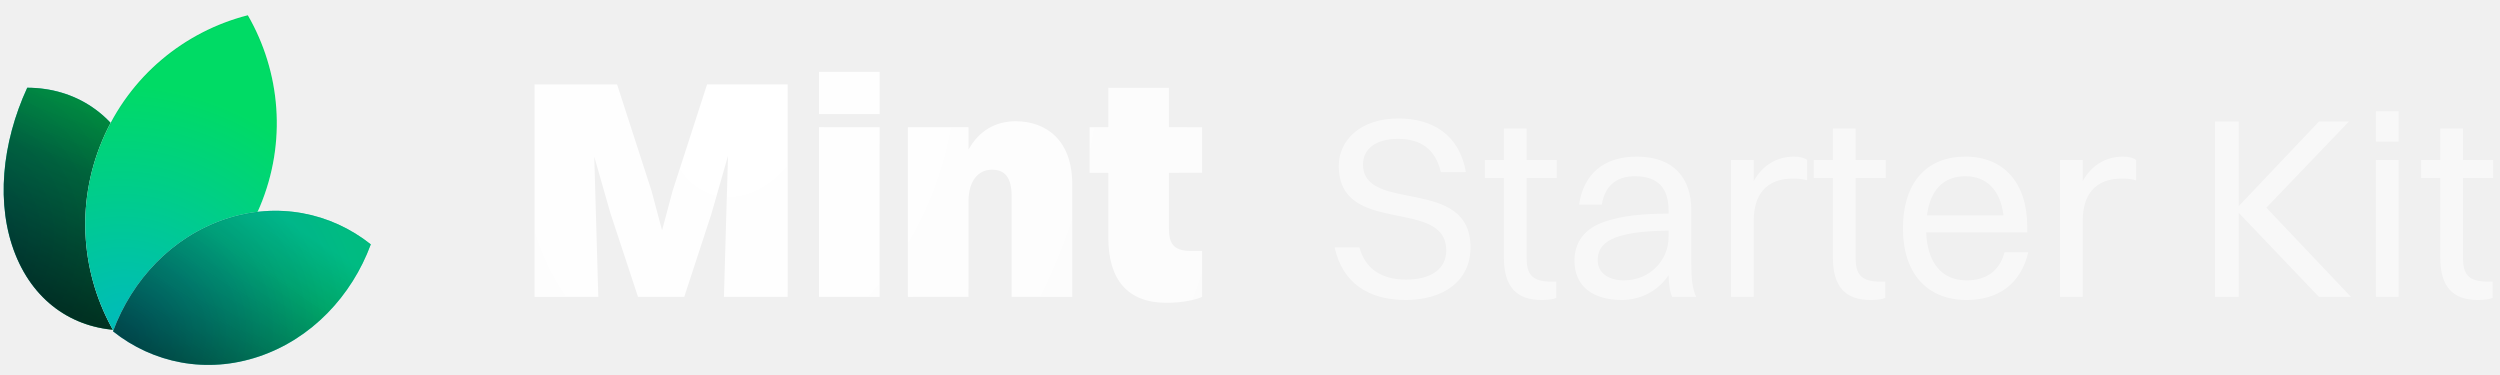
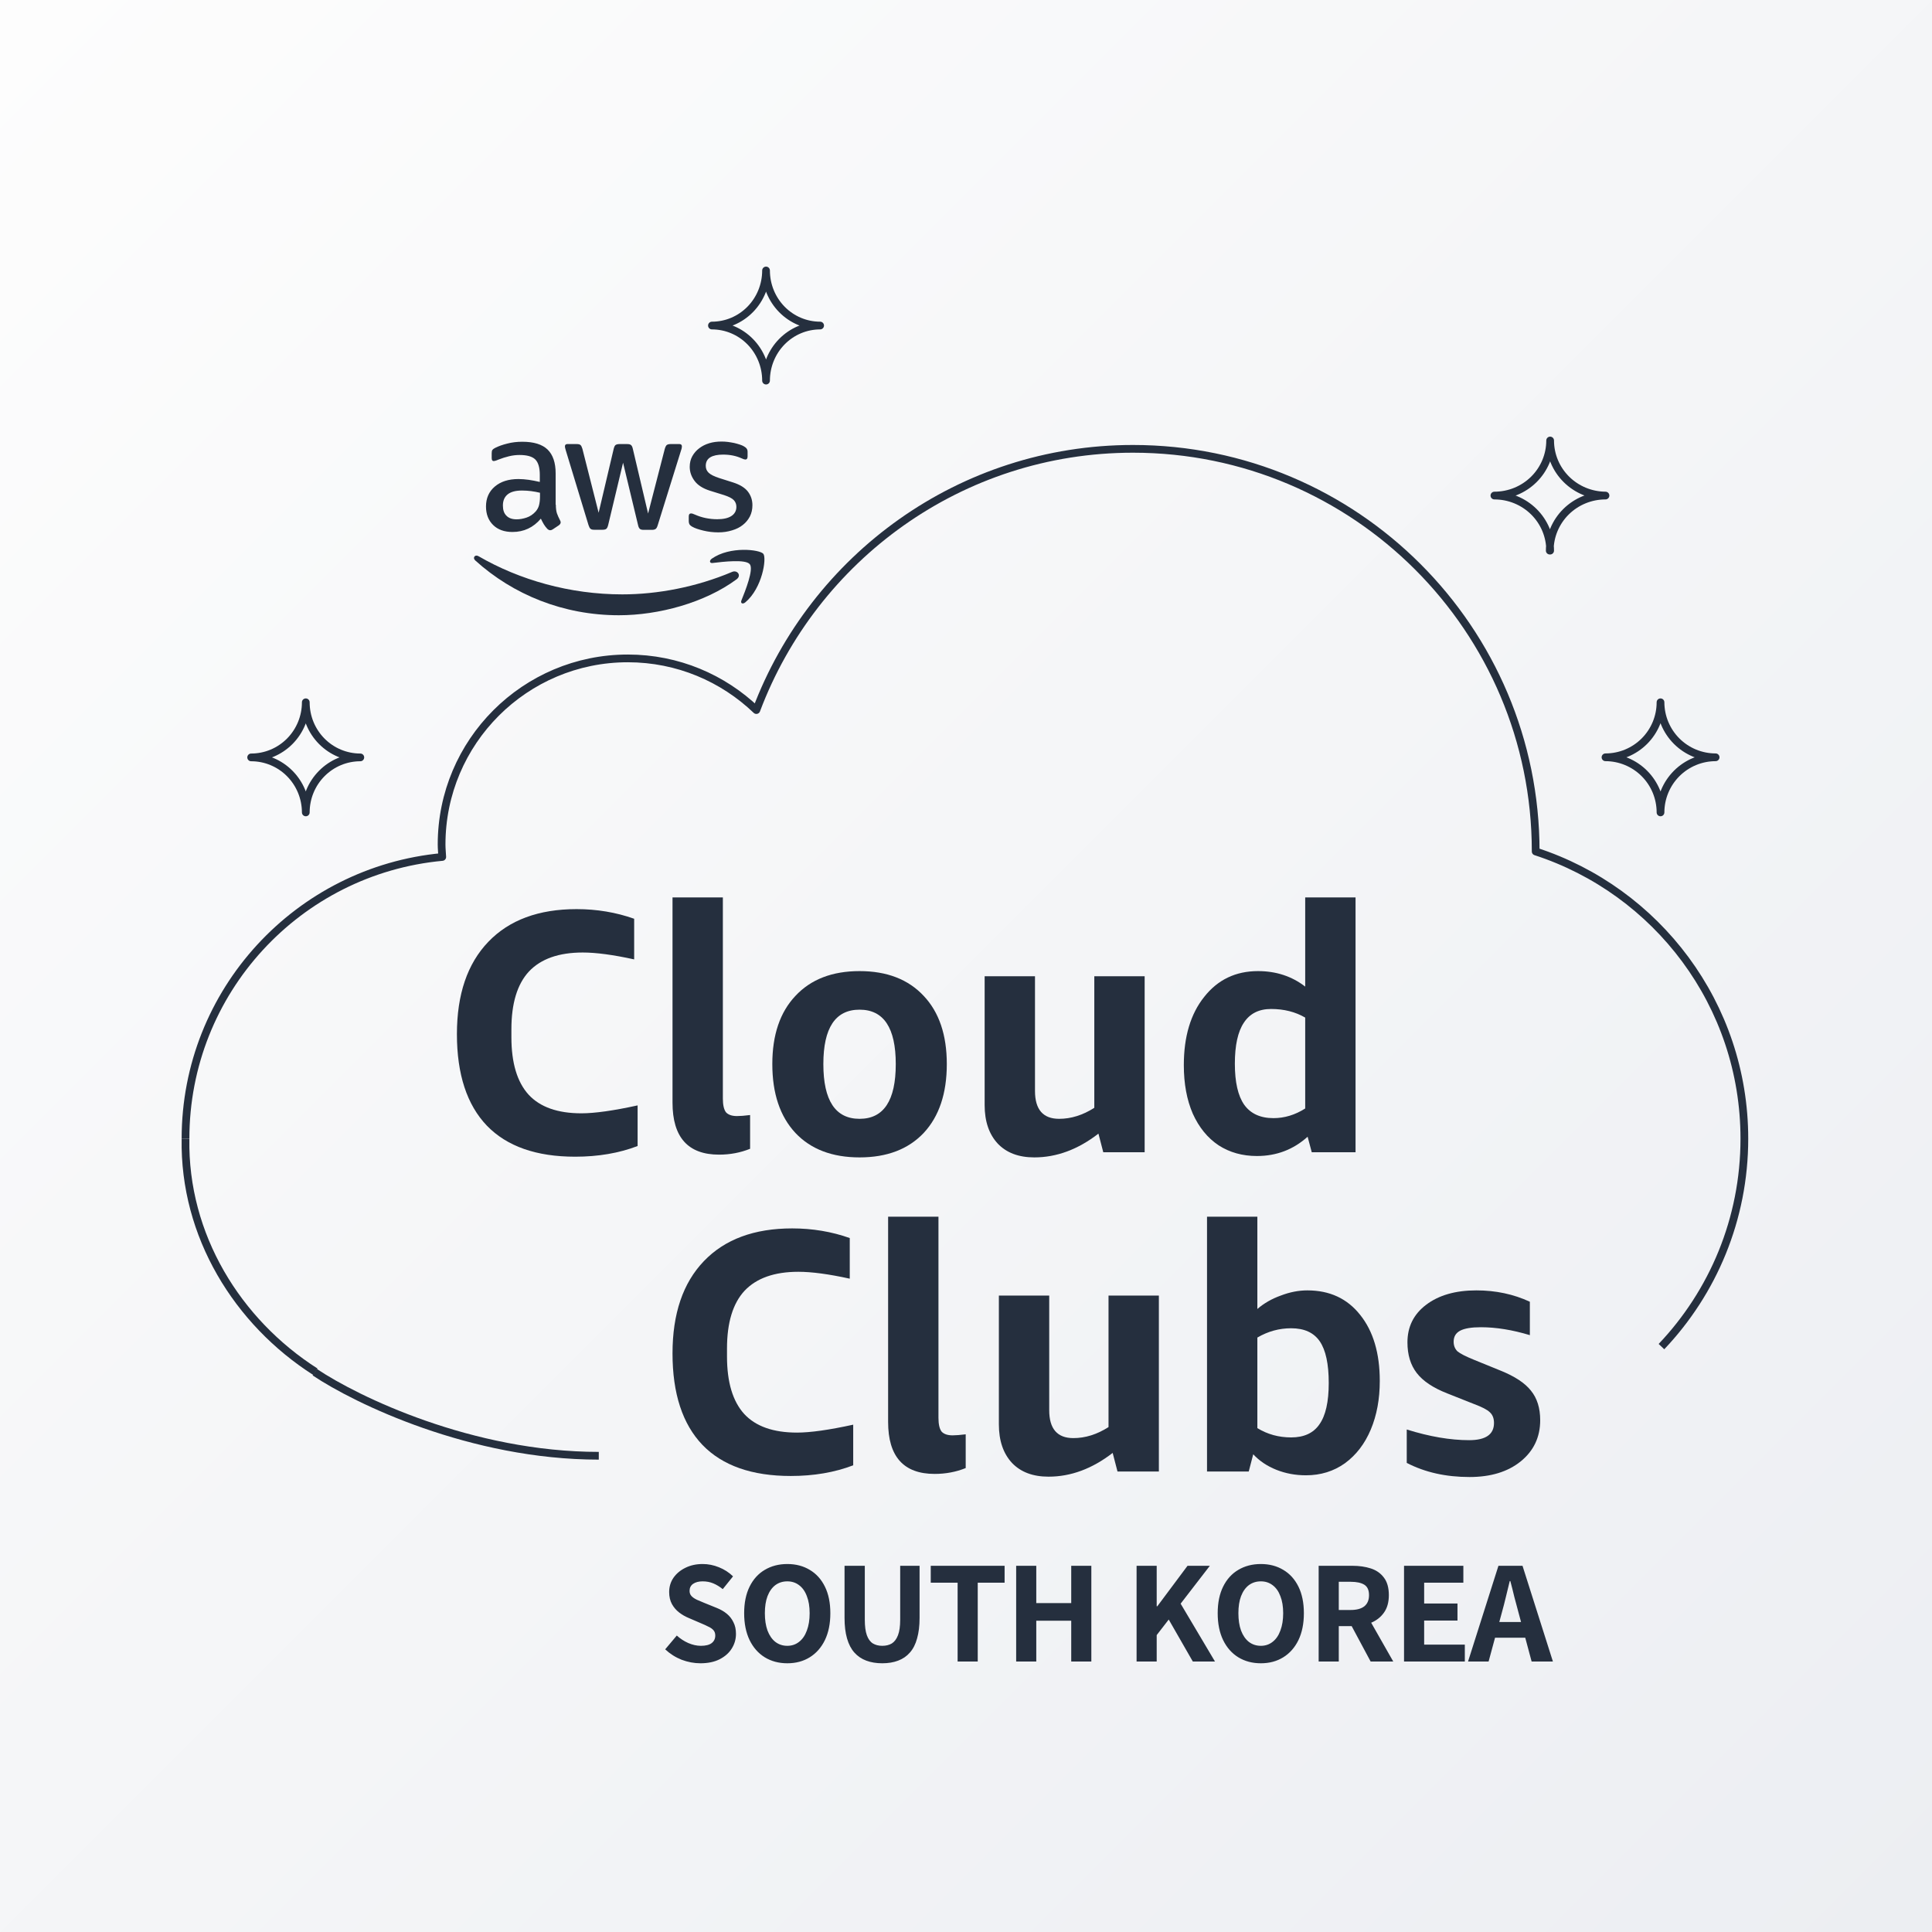
- <svg xmlns="http://www.w3.org/2000/svg" width="160" height="24" viewBox="0 0 160 24" fill="none">
-   <path d="M7.953 21.139C4.896 21.13 2.255 19.458 0.987 16.29C-0.28 13.121 0.109 9.163 1.744 5.615C4.801 5.624 7.442 7.296 8.71 10.465C9.977 13.633 9.588 17.591 7.953 21.139Z" fill="white" />
-   <path d="M7.953 21.139C4.896 21.13 2.255 19.458 0.987 16.29C-0.28 13.121 0.109 9.163 1.744 5.615C4.801 5.624 7.442 7.296 8.71 10.465C9.977 13.633 9.588 17.591 7.953 21.139Z" fill="url(#paint0_radial_115_109)" />
-   <path d="M7.953 21.139C4.896 21.13 2.255 19.458 0.987 16.29C-0.28 13.121 0.109 9.163 1.744 5.615C4.801 5.624 7.442 7.296 8.71 10.465C9.977 13.633 9.588 17.591 7.953 21.139Z" fill="black" fill-opacity="0.5" style="mix-blend-mode:hard-light" />
-   <path d="M7.953 21.139C4.896 21.13 2.255 19.458 0.987 16.29C-0.28 13.121 0.109 9.163 1.744 5.615C4.801 5.624 7.442 7.296 8.71 10.465C9.977 13.633 9.588 17.591 7.953 21.139Z" fill="url(#paint1_linear_115_109)" fill-opacity="0.5" style="mix-blend-mode:hard-light" />
-   <path d="M7.935 21.111C4.897 21.096 2.274 19.431 1.013 16.279C-0.248 13.124 0.136 9.182 1.762 5.643C4.8 5.659 7.423 7.324 8.684 10.476C9.945 13.63 9.561 17.572 7.935 21.111Z" stroke="url(#paint2_linear_115_109)" stroke-opacity="0.05" stroke-width="0.056" />
-   <path d="M7.31 21.257C11.354 20.221 14.884 17.375 16.628 13.236C18.373 9.097 17.945 4.587 15.86 0.976C11.816 2.012 8.287 4.858 6.542 8.998C4.797 13.137 5.225 17.646 7.31 21.257Z" fill="white" />
-   <path d="M7.31 21.257C11.354 20.221 14.884 17.375 16.628 13.236C18.373 9.097 17.945 4.587 15.86 0.976C11.816 2.012 8.287 4.858 6.542 8.998C4.797 13.137 5.225 17.646 7.31 21.257Z" fill="url(#paint3_radial_115_109)" />
-   <path d="M16.602 13.225C14.864 17.349 11.351 20.187 7.324 21.225C5.253 17.624 4.829 13.132 6.568 9.009C8.306 4.885 11.819 2.047 15.846 1.009C17.918 4.61 18.341 9.101 16.602 13.225Z" stroke="url(#paint4_linear_115_109)" stroke-opacity="0.05" stroke-width="0.056" />
-   <path d="M7.234 21.207C9.789 23.237 13.21 23.951 16.577 22.814C19.944 21.677 22.506 18.945 23.73 15.638C21.175 13.608 17.754 12.894 14.387 14.031C11.02 15.168 8.458 17.901 7.234 21.207Z" fill="white" />
-   <path d="M7.234 21.207C9.789 23.237 13.21 23.951 16.577 22.814C19.944 21.677 22.506 18.945 23.73 15.638C21.175 13.608 17.754 12.894 14.387 14.031C11.02 15.168 8.458 17.901 7.234 21.207Z" fill="url(#paint5_radial_115_109)" />
-   <path d="M7.234 21.207C9.789 23.237 13.21 23.951 16.577 22.814C19.944 21.677 22.506 18.945 23.73 15.638C21.175 13.608 17.754 12.894 14.387 14.031C11.02 15.168 8.458 17.901 7.234 21.207Z" fill="black" fill-opacity="0.2" style="mix-blend-mode:hard-light" />
-   <path d="M7.234 21.207C9.789 23.237 13.21 23.951 16.577 22.814C19.944 21.677 22.506 18.945 23.73 15.638C21.175 13.608 17.754 12.894 14.387 14.031C11.02 15.168 8.458 17.901 7.234 21.207Z" fill="url(#paint6_linear_115_109)" fill-opacity="0.5" style="mix-blend-mode:hard-light" />
-   <path d="M16.568 22.787C13.218 23.918 9.814 23.212 7.267 21.198C8.492 17.907 11.044 15.189 14.396 14.058C17.747 12.927 21.15 13.633 23.697 15.648C22.472 18.938 19.92 21.656 16.568 22.787Z" stroke="url(#paint7_linear_115_109)" stroke-opacity="0.05" stroke-width="0.056" />
-   <path d="M34.212 19V5.4H39.492L41.692 12.2L42.372 14.74L43.052 12.2L45.252 5.4H50.412V19H46.332L46.592 9.98L45.532 13.68L43.792 19H40.832L39.052 13.6L38.032 10.02L38.292 19H34.212ZM52.416 7.3V4.6H56.295V7.3H52.416ZM52.416 19V8.14H56.295V19H52.416ZM58.104 19V8.14H61.984V9.58C62.664 8.34 63.744 7.76 65.004 7.76C66.964 7.76 68.624 8.98 68.624 11.78V19H64.744V12.56C64.744 11.34 64.304 10.86 63.484 10.86C62.604 10.86 61.984 11.58 61.984 12.88V19H58.104ZM70.933 15.22V11.06H69.733V8.14H70.933V5.62H74.813V8.14H76.933V11.06H74.813V14.6C74.813 15.5 75.033 16.06 76.213 16.06H76.933V19C76.493 19.2 75.673 19.38 74.653 19.38C72.153 19.38 70.933 17.88 70.933 15.22Z" fill="url(#paint8_radial_115_109)" />
-   <path d="M87.232 10.519C87.232 13.687 94.112 11.229 94.112 15.832C94.112 17.994 92.364 19.198 89.971 19.198C87.562 19.198 85.912 18.093 85.417 15.832H87.001C87.364 17.169 88.371 17.895 89.987 17.895C91.671 17.895 92.561 17.152 92.561 16.03C92.561 12.598 85.681 15.155 85.681 10.618C85.681 9.001 87.034 7.582 89.509 7.582C91.671 7.582 93.403 8.621 93.816 11.014H92.215C91.868 9.529 90.912 8.886 89.476 8.886C88.057 8.886 87.232 9.529 87.232 10.519ZM96.25 16.476V11.393H95.029V10.239H96.25V8.226H97.702V10.239H99.632V11.393H97.702V16.476C97.702 17.532 98.015 18.026 99.302 18.026H99.599V19.066C99.434 19.148 99.071 19.198 98.659 19.198C97.025 19.198 96.25 18.323 96.25 16.476ZM102.516 13.093H101.064C101.345 11.162 102.615 10.024 104.76 10.024C107.103 10.024 108.242 11.393 108.242 13.44V16.888C108.242 17.895 108.324 18.521 108.555 19H107.021C106.856 18.654 106.806 18.142 106.79 17.614C106.047 18.72 104.859 19.198 103.803 19.198C101.988 19.198 100.767 18.357 100.767 16.69C100.767 15.486 101.427 14.611 102.714 14.182C103.902 13.786 105.107 13.687 106.79 13.671V13.473C106.79 12.053 106.13 11.278 104.628 11.278C103.374 11.278 102.698 11.971 102.516 13.093ZM102.252 16.657C102.252 17.465 102.929 17.944 103.952 17.944C105.569 17.944 106.79 16.674 106.79 15.172V14.759C103.061 14.793 102.252 15.585 102.252 16.657ZM110.787 19V10.239H112.239V11.591C112.833 10.519 113.774 10.024 114.83 10.024C115.176 10.024 115.49 10.107 115.655 10.239V11.542C115.407 11.46 115.094 11.427 114.747 11.427C112.998 11.427 112.239 12.515 112.239 14.1V19H110.787ZM117.305 16.476V11.393H116.084V10.239H117.305V8.226H118.757V10.239H120.688V11.393H118.757V16.476C118.757 17.532 119.071 18.026 120.358 18.026H120.655V19.066C120.49 19.148 120.127 19.198 119.714 19.198C118.081 19.198 117.305 18.323 117.305 16.476ZM129.809 16.145C129.33 18.192 127.862 19.198 125.865 19.198C123.324 19.198 121.79 17.482 121.79 14.627C121.79 11.658 123.324 10.024 125.783 10.024C128.258 10.024 129.743 11.723 129.743 14.512V14.875H123.275C123.357 16.838 124.281 17.944 125.865 17.944C127.103 17.944 127.977 17.35 128.291 16.145H129.809ZM125.783 11.278C124.38 11.278 123.539 12.152 123.324 13.786H128.225C128.027 12.169 127.152 11.278 125.783 11.278ZM131.843 19V10.239H133.295V11.591C133.889 10.519 134.829 10.024 135.885 10.024C136.232 10.024 136.545 10.107 136.71 10.239V11.542C136.463 11.46 136.149 11.427 135.803 11.427C134.054 11.427 133.295 12.515 133.295 14.1V19H131.843ZM141.763 19V7.78H143.281V13.192L148.413 7.78H150.327L145.047 13.291L150.459 19H148.413L143.281 13.621V19H141.763ZM152.06 9.067V7.12H153.512V9.067H152.06ZM152.06 19V10.239H153.512V19H152.06ZM156.178 16.476V11.393H154.957V10.239H156.178V8.226H157.63V10.239H159.56V11.393H157.63V16.476C157.63 17.532 157.943 18.026 159.23 18.026H159.527V19.066C159.362 19.148 158.999 19.198 158.587 19.198C156.953 19.198 156.178 18.323 156.178 16.476Z" fill="white" fill-opacity="0.55" />
+ <svg xmlns="http://www.w3.org/2000/svg" width="2000" height="2000" viewBox="0 0 2000 2000" fill="none">
+   <rect width="2000" height="2000" fill="url(#paint0_linear_5_3221)" />
+   <path d="M1718.95 841C1718.95 825.887 1712.95 811.391 1702.28 800.695C1691.6 789.999 1677.11 783.977 1662 783.95C1677.1 783.95 1691.59 777.95 1702.27 767.27C1712.95 756.59 1718.95 742.104 1718.95 727C1718.98 742.113 1725 756.599 1735.69 767.276C1746.39 777.953 1760.89 783.95 1776 783.95C1760.88 783.977 1746.38 789.996 1735.69 800.689C1725 811.382 1718.98 825.878 1718.95 841Z" stroke="#252F3E" stroke-width="8" stroke-linejoin="round" />
+   <path d="M1604.7 570C1604.7 554.883 1598.62 540.384 1587.8 529.695C1576.98 519.005 1562.3 513 1547 513C1562.3 513 1576.98 506.995 1587.8 496.305C1598.62 485.616 1604.7 471.117 1604.7 456C1604.7 471.049 1610.72 485.487 1621.46 496.165C1632.19 506.844 1646.77 512.895 1662 513C1646.7 513 1632.02 519.005 1621.2 529.695C1610.38 540.384 1604.3 554.883 1604.3 570H1604.7Z" stroke="#252F3E" stroke-width="8" stroke-linejoin="round" />
+   <path d="M326.516 1420.06C245.734 1368.5 190.304 1278.97 192.039 1178.75" stroke="#252F3E" stroke-width="8" stroke-linejoin="round" />
+   <path d="M325.86 1420.5C368.86 1449.33 487.86 1507 619.86 1507" stroke="#252F3E" stroke-width="8" />
+   <path d="M192.04 1178.75C192.04 1026.19 308.682 901.006 457.812 887.129C457.619 882.792 457.137 878.552 457.137 874.215C457.137 767.821 543.51 681.569 649.935 681.569C701.605 681.569 748.455 702 782.966 735.055C842.348 577.295 994.272 464.637 1172.9 464.637C1403.1 464.637 1589.73 651.212 1589.73 881.25V881.443C1715.14 922.208 1805.76 1039.88 1805.76 1178.75C1805.76 1262.15 1773.13 1337.93 1719.93 1394" stroke="#252F3E" stroke-width="8" stroke-linejoin="round" />
+   <path d="M660.05 1186.36C640.774 1193.73 619.237 1197.41 595.439 1197.41C555.221 1197.41 524.76 1186.72 504.056 1165.33C483.352 1143.71 473 1112.1 473 1070.51C473 1029.4 483.828 997.559 505.484 974.983C527.14 952.407 557.601 941.12 596.867 941.12C617.809 941.12 637.68 944.447 656.48 951.1V993.163C634.824 988.41 617.095 986.034 603.292 986.034C578.543 986.034 559.98 992.569 547.606 1005.64C535.469 1018.71 529.4 1038.67 529.4 1065.52V1073.72C529.4 1100.34 535.35 1120.18 547.249 1133.25C559.148 1146.08 577.353 1152.5 601.864 1152.5C615.667 1152.5 635.062 1149.77 660.05 1144.3V1186.36Z" fill="#252F3E" />
+   <path d="M776.504 1189.22C766.509 1193.26 755.8 1195.28 744.377 1195.28C712.25 1195.28 696.187 1177.33 696.187 1141.45V929H748.304V1137.17C748.304 1143.83 749.375 1148.58 751.516 1151.43C753.896 1154.04 757.704 1155.35 762.939 1155.35C766.271 1155.35 770.792 1155 776.504 1154.28V1189.22Z" fill="#252F3E" />
+   <path d="M889.815 1198.13C861.496 1198.13 839.364 1189.69 823.42 1172.82C807.475 1155.71 799.503 1131.94 799.503 1101.53C799.503 1071.35 807.475 1047.82 823.42 1030.95C839.364 1013.84 861.496 1005.28 889.815 1005.28C918.134 1005.28 940.266 1013.84 956.211 1030.95C972.155 1047.82 980.127 1071.35 980.127 1101.53C980.127 1131.94 972.155 1155.71 956.211 1172.82C940.266 1189.69 918.134 1198.13 889.815 1198.13ZM889.815 1158.2C914.803 1158.2 927.297 1139.31 927.297 1101.53C927.297 1063.98 914.803 1045.21 889.815 1045.21C864.828 1045.21 852.334 1063.98 852.334 1101.53C852.334 1139.31 864.828 1158.2 889.815 1158.2Z" fill="#252F3E" />
+   <path d="M1142.1 1192.78L1137.1 1173.53C1115.92 1189.93 1093.79 1198.13 1070.71 1198.13C1054.52 1198.13 1041.91 1193.37 1032.87 1183.87C1023.83 1174.13 1019.3 1160.82 1019.3 1143.95V1010.63H1071.42V1129.33C1071.42 1148.58 1079.75 1158.2 1096.41 1158.2C1108.78 1158.2 1120.92 1154.4 1132.82 1146.8V1010.63H1184.94V1192.78H1142.1Z" fill="#252F3E" />
+   <path d="M1357.92 1192.78L1353.64 1176.74C1338.89 1190.05 1321.4 1196.7 1301.17 1196.7C1286.17 1196.7 1272.97 1193.02 1261.54 1185.65C1250.12 1178.05 1241.2 1167.11 1234.77 1152.86C1228.58 1138.6 1225.49 1121.84 1225.49 1102.6C1225.49 1073.13 1232.51 1049.6 1246.55 1032.02C1260.59 1014.19 1279.15 1005.28 1302.24 1005.28C1321.04 1005.28 1337.34 1010.63 1351.14 1021.32V929H1403.26V1192.78H1357.92ZM1318.3 1157.49C1329.72 1157.49 1340.67 1154.16 1351.14 1147.51V1053.4C1340.91 1047.46 1329.13 1044.49 1315.8 1044.49C1303.19 1044.49 1293.79 1049.25 1287.6 1058.75C1281.42 1068.02 1278.32 1082.16 1278.32 1101.17C1278.32 1120.18 1281.53 1134.32 1287.96 1143.59C1294.62 1152.86 1304.74 1157.49 1318.3 1157.49Z" fill="#252F3E" />
+   <path d="M883.236 1516.88C863.96 1524.25 842.423 1527.93 818.626 1527.93C778.408 1527.93 747.947 1517.24 727.243 1495.85C706.539 1474.22 696.187 1442.62 696.187 1401.03C696.187 1359.92 707.015 1328.08 728.671 1305.5C750.327 1282.92 780.788 1271.64 820.054 1271.64C840.996 1271.64 860.867 1274.96 879.667 1281.62V1323.68C858.011 1318.93 840.282 1316.55 826.479 1316.55C801.729 1316.55 783.167 1323.09 770.793 1336.16C758.656 1349.23 752.587 1369.19 752.587 1396.04V1404.24C752.587 1430.85 758.537 1450.7 770.436 1463.77C782.334 1476.6 800.54 1483.02 825.051 1483.02C838.854 1483.02 858.249 1480.28 883.236 1474.82V1516.88Z" fill="#252F3E" />
+   <path d="M999.691 1519.73C989.696 1523.77 978.987 1525.79 967.564 1525.79C935.437 1525.79 919.374 1507.85 919.374 1471.97V1259.52H971.49V1467.69C971.49 1474.34 972.561 1479.1 974.703 1481.95C977.083 1484.56 980.891 1485.87 986.126 1485.87C989.458 1485.87 993.979 1485.51 999.691 1484.8V1519.73Z" fill="#252F3E" />
+   <path d="M1156.83 1523.3L1151.83 1504.05C1130.65 1520.44 1108.52 1528.64 1085.43 1528.64C1069.25 1528.64 1056.64 1523.89 1047.59 1514.39C1038.55 1504.64 1034.03 1491.33 1034.03 1474.46V1341.15H1086.15V1459.85C1086.15 1479.1 1094.48 1488.72 1111.13 1488.72C1123.51 1488.72 1135.65 1484.92 1147.54 1477.31V1341.15H1199.66V1523.3H1156.83Z" fill="#252F3E" />
+   <path d="M1249.5 1523.3V1259.52H1301.61V1355.05C1308.51 1349.11 1316.61 1344.47 1325.89 1341.15C1335.17 1337.58 1344.33 1335.8 1353.37 1335.8C1376.46 1335.8 1394.66 1344.24 1407.99 1361.11C1421.55 1377.98 1428.34 1400.79 1428.34 1429.55C1428.34 1448.32 1425.24 1465.07 1419.05 1479.81C1412.87 1494.54 1403.94 1506.19 1392.28 1514.74C1380.62 1523.06 1367.18 1527.22 1351.95 1527.22C1341 1527.22 1330.77 1525.32 1321.25 1521.51C1311.73 1517.71 1303.76 1512.37 1297.33 1505.47L1292.69 1523.3H1249.5ZM1336.6 1375.01C1324.22 1375.01 1312.56 1378.22 1301.61 1384.63V1478.38C1312.08 1484.8 1323.75 1488.01 1336.6 1488.01C1349.92 1488.01 1359.68 1483.49 1365.87 1474.46C1372.29 1465.43 1375.51 1451.17 1375.51 1431.69C1375.51 1411.96 1372.41 1397.59 1366.22 1388.55C1360.04 1379.52 1350.16 1375.01 1336.6 1375.01Z" fill="#252F3E" />
+   <path d="M1546.58 1473.04C1546.58 1468.28 1545.15 1464.6 1542.29 1461.99C1539.67 1459.37 1534.2 1456.52 1525.87 1453.43L1498.03 1442.38C1483.51 1436.68 1473.04 1429.67 1466.61 1421.35C1460.19 1413.03 1456.98 1402.46 1456.98 1389.62C1456.98 1373.46 1463.4 1360.51 1476.25 1350.77C1489.34 1340.79 1506.71 1335.8 1528.37 1335.8C1548.36 1335.8 1566.8 1339.72 1583.7 1347.56V1382.14C1565.61 1376.67 1548.72 1373.94 1533.01 1373.94C1523.25 1373.94 1516.11 1375.13 1511.59 1377.5C1507.07 1379.88 1504.81 1383.68 1504.81 1388.91C1504.81 1392.95 1506.12 1396.28 1508.74 1398.89C1511.59 1401.27 1517.42 1404.24 1526.23 1407.8L1553.36 1418.85C1568.11 1424.79 1578.58 1431.69 1584.77 1439.53C1591.2 1447.37 1594.41 1457.59 1594.41 1470.18C1594.41 1487.77 1587.63 1502.03 1574.06 1512.96C1560.73 1523.65 1543.12 1529 1521.23 1529C1496.72 1529 1475.06 1524.13 1456.26 1514.39V1479.81C1479.82 1487.18 1501.36 1490.86 1520.87 1490.86C1538.01 1490.86 1546.58 1484.92 1546.58 1473.04Z" fill="#252F3E" />
+   <path d="M793 394C793 378.883 787.1 364.385 776.598 353.695C766.096 343.005 751.852 337 737 337C744.354 337 751.636 335.526 758.43 332.661C765.225 329.797 771.398 325.598 776.598 320.305C781.798 315.012 785.923 308.729 788.737 301.813C791.552 294.897 793 287.485 793 280C793 287.485 794.449 294.897 797.263 301.813C800.077 308.729 804.202 315.012 809.402 320.305C814.602 325.598 820.775 329.797 827.57 332.661C834.364 335.526 841.646 337 849 337C834.148 337 819.904 343.005 809.402 353.695C798.9 364.385 793 378.883 793 394Z" stroke="#252F3E" stroke-width="8" stroke-linejoin="round" />
+   <path d="M316.549 840.901C316.497 825.805 310.516 811.345 299.917 800.689C289.318 790.033 274.964 784.05 260 784.05C274.998 784.05 289.381 778.039 299.986 767.34C310.591 756.641 316.549 742.13 316.549 727C316.536 734.487 317.987 741.903 320.818 748.824C323.649 755.745 327.805 762.035 333.048 767.334C338.292 772.633 344.519 776.837 351.374 779.705C358.23 782.573 365.578 784.05 373 784.05C358.028 784.05 343.67 790.05 333.083 800.73C322.497 811.41 316.549 825.896 316.549 841V840.901Z" stroke="#252F3E" stroke-width="8" stroke-linejoin="round" />
+   <path d="M575.4 522.4C575.4 526.1 575.8 529.1 576.5 531.3C577.3 533.5 578.3 535.9 579.7 538.5C580.2 539.3 580.4 540.1 580.4 540.8C580.4 541.8 579.8 542.8 578.5 543.8L572.2 548C571.3 548.6 570.4 548.9 569.6 548.9C568.6 548.9 567.6 548.4 566.6 547.5C565.2 546 564 544.4 563 542.8C562 541.1 561 539.2 559.9 536.9C552.1 546.1 542.3 550.7 530.5 550.7C522.1 550.7 515.4 548.3 510.5 543.5C505.6 538.7 503.1 532.3 503.1 524.3C503.1 515.8 506.1 508.9 512.2 503.7C518.3 498.5 526.4 495.9 536.7 495.9C540.1 495.9 543.6 496.2 547.3 496.7C551 497.2 554.8 498 558.8 498.9V491.6C558.8 484 557.2 478.7 554.1 475.6C550.9 472.5 545.5 471 537.8 471C534.3 471 530.7 471.4 527 472.3C523.3 473.2 519.7 474.3 516.2 475.7C514.6 476.4 513.4 476.8 512.7 477C512 477.2 511.5 477.3 511.1 477.3C509.7 477.3 509 476.3 509 474.2V469.3C509 467.7 509.2 466.5 509.7 465.8C510.2 465.1 511.1 464.4 512.5 463.7C516 461.9 520.2 460.4 525.1 459.2C530 457.9 535.2 457.3 540.7 457.3C552.6 457.3 561.3 460 566.9 465.4C572.4 470.8 575.2 479 575.2 490V522.4H575.4ZM534.8 537.6C538.1 537.6 541.5 537 545.1 535.8C548.7 534.6 551.9 532.4 554.6 529.4C556.2 527.5 557.4 525.4 558 523C558.6 520.6 559 517.7 559 514.3V510.1C556.1 509.4 553 508.8 549.8 508.4C546.6 508 543.5 507.8 540.4 507.8C533.7 507.8 528.8 509.1 525.5 511.8C522.2 514.5 520.6 518.3 520.6 523.3C520.6 528 521.8 531.5 524.3 533.9C526.7 536.4 530.2 537.6 534.8 537.6ZM615.1 548.4C613.3 548.4 612.1 548.1 611.3 547.4C610.5 546.8 609.8 545.4 609.2 543.5L585.7 466.2C585.1 464.2 584.8 462.9 584.8 462.2C584.8 460.6 585.6 459.7 587.2 459.7H597C598.9 459.7 600.2 460 600.9 460.7C601.7 461.3 602.3 462.7 602.9 464.6L619.7 530.8L635.3 464.6C635.8 462.6 636.4 461.3 637.2 460.7C638 460.1 639.4 459.7 641.2 459.7H649.2C651.1 459.7 652.4 460 653.2 460.7C654 461.3 654.7 462.7 655.1 464.6L670.9 531.6L688.2 464.6C688.8 462.6 689.5 461.3 690.2 460.7C691 460.1 692.3 459.7 694.1 459.7H703.4C705 459.7 705.9 460.5 705.9 462.2C705.9 462.7 705.8 463.2 705.7 463.8C705.6 464.4 705.4 465.2 705 466.3L680.9 543.6C680.3 545.6 679.6 546.9 678.8 547.5C678 548.1 676.7 548.5 675 548.5H666.4C664.5 548.5 663.2 548.2 662.4 547.5C661.6 546.8 660.9 545.5 660.5 543.5L645 479L629.6 543.4C629.1 545.4 628.5 546.7 627.7 547.4C626.9 548.1 625.5 548.4 623.7 548.4H615.1ZM743.6 551.1C738.4 551.1 733.2 550.5 728.2 549.3C723.2 548.1 719.3 546.8 716.7 545.3C715.1 544.4 714 543.4 713.6 542.5C713.2 541.6 713 540.6 713 539.7V534.6C713 532.5 713.8 531.5 715.3 531.5C715.9 531.5 716.5 531.6 717.1 531.8C717.7 532 718.6 532.4 719.6 532.8C723 534.3 726.7 535.5 730.6 536.3C734.6 537.1 738.5 537.5 742.5 537.5C748.8 537.5 753.7 536.4 757.1 534.2C760.5 532 762.3 528.8 762.3 524.7C762.3 521.9 761.4 519.6 759.6 517.7C757.8 515.8 754.4 514.1 749.5 512.5L735 508C727.7 505.7 722.3 502.3 719 497.8C715.7 493.4 714 488.5 714 483.3C714 479.1 714.9 475.4 716.7 472.2C718.5 469 720.9 466.2 723.9 464C726.9 461.7 730.3 460 734.3 458.8C738.3 457.6 742.5 457.1 746.9 457.1C749.1 457.1 751.4 457.2 753.6 457.5C755.9 457.8 758 458.2 760.1 458.6C762.1 459.1 764 459.6 765.8 460.2C767.6 460.8 769 461.4 770 462C771.4 462.8 772.4 463.6 773 464.5C773.6 465.3 773.9 466.4 773.9 467.8V472.5C773.9 474.6 773.1 475.7 771.6 475.7C770.8 475.7 769.5 475.3 767.8 474.5C762.1 471.9 755.7 470.6 748.6 470.6C742.9 470.6 738.4 471.5 735.3 473.4C732.2 475.3 730.6 478.2 730.6 482.3C730.6 485.1 731.6 487.5 733.6 489.4C735.6 491.3 739.3 493.2 744.6 494.9L758.8 499.4C766 501.7 771.2 504.9 774.3 509C777.4 513.1 778.9 517.8 778.9 523C778.9 527.3 778 531.2 776.3 534.6C774.5 538 772.1 541 769 543.4C765.9 545.9 762.2 547.7 757.9 549C753.4 550.4 748.7 551.1 743.6 551.1Z" fill="#252F3E" />
+   <path d="M762.5 599.7C729.6 624 681.8 636.9 640.7 636.9C583.1 636.9 531.2 615.6 492 580.2C488.9 577.4 491.7 573.6 495.4 575.8C537.8 600.4 590.1 615.3 644.2 615.3C680.7 615.3 720.8 607.7 757.7 592.1C763.2 589.6 767.9 595.7 762.5 599.7Z" fill="#252F3E" />
+   <path d="M776.2 584.1C772 578.7 748.4 581.5 737.7 582.8C734.5 583.2 734 580.4 736.9 578.3C755.7 565.1 786.6 568.9 790.2 573.3C793.8 577.8 789.2 608.7 771.6 623.5C768.9 625.8 766.3 624.6 767.5 621.6C771.5 611.7 780.4 589.4 776.2 584.1Z" fill="#252F3E" />
+   <path d="M725.089 1721.82C718.603 1721.82 712.118 1720.61 705.633 1718.18C699.249 1715.64 693.574 1712.05 688.609 1707.38L700.617 1693.1C704.163 1696.34 708.115 1698.92 712.473 1700.85C716.931 1702.77 721.289 1703.74 725.545 1703.74C730.51 1703.74 734.209 1702.82 736.641 1701C739.174 1699.07 740.441 1696.44 740.441 1693.1C740.441 1690.87 739.833 1689.04 738.617 1687.62C737.401 1686.21 735.678 1684.99 733.449 1683.98C731.321 1682.86 728.787 1681.7 725.849 1680.48L712.777 1674.86C709.331 1673.44 706.089 1671.56 703.049 1669.23C700.009 1666.9 697.526 1664.01 695.601 1660.57C693.675 1657.02 692.713 1652.87 692.713 1648.1C692.713 1642.63 694.182 1637.72 697.121 1633.36C700.161 1629 704.265 1625.56 709.433 1623.02C714.702 1620.39 720.681 1619.07 727.369 1619.07C733.145 1619.07 738.769 1620.19 744.241 1622.42C749.814 1624.65 754.678 1627.79 758.833 1631.84L748.193 1645.06C745.051 1642.53 741.809 1640.55 738.465 1639.14C735.121 1637.72 731.422 1637.01 727.369 1637.01C723.315 1637.01 720.022 1637.87 717.489 1639.59C715.057 1641.31 713.841 1643.75 713.841 1646.89C713.841 1649.02 714.499 1650.79 715.817 1652.21C717.134 1653.63 718.958 1654.89 721.289 1656.01C723.721 1657.02 726.355 1658.14 729.193 1659.35L741.961 1664.52C746.014 1666.14 749.51 1668.17 752.449 1670.6C755.387 1673.03 757.667 1675.97 759.289 1679.42C761.011 1682.76 761.873 1686.76 761.873 1691.42C761.873 1696.9 760.403 1701.96 757.465 1706.62C754.627 1711.18 750.422 1714.88 744.849 1717.72C739.377 1720.46 732.79 1721.82 725.089 1721.82ZM815.036 1721.82C806.22 1721.82 798.417 1719.75 791.628 1715.59C784.94 1711.44 779.721 1705.51 775.972 1697.81C772.223 1690.01 770.348 1680.73 770.348 1669.99C770.348 1659.25 772.223 1650.08 775.972 1642.48C779.721 1634.88 784.94 1629.1 791.628 1625.15C798.417 1621.1 806.22 1619.07 815.036 1619.07C823.852 1619.07 831.604 1621.1 838.292 1625.15C844.98 1629.1 850.199 1634.88 853.948 1642.48C857.697 1650.08 859.572 1659.25 859.572 1669.99C859.572 1680.73 857.697 1690.01 853.948 1697.81C850.199 1705.51 844.98 1711.44 838.292 1715.59C831.604 1719.75 823.852 1721.82 815.036 1721.82ZM815.036 1703.74C819.697 1703.74 823.751 1702.37 827.196 1699.63C830.743 1696.9 833.428 1692.99 835.252 1687.93C837.177 1682.86 838.14 1676.88 838.14 1669.99C838.14 1663.1 837.177 1657.22 835.252 1652.36C833.428 1647.39 830.743 1643.59 827.196 1640.96C823.751 1638.33 819.697 1637.01 815.036 1637.01C810.273 1637.01 806.119 1638.33 802.572 1640.96C799.127 1643.59 796.441 1647.39 794.516 1652.36C792.692 1657.22 791.78 1663.1 791.78 1669.99C791.78 1676.88 792.692 1682.86 794.516 1687.93C796.441 1692.99 799.127 1696.9 802.572 1699.63C806.119 1702.37 810.273 1703.74 815.036 1703.74ZM913.329 1721.82C907.148 1721.82 901.625 1720.91 896.761 1719.09C891.897 1717.26 887.793 1714.48 884.449 1710.73C881.105 1706.98 878.572 1702.11 876.849 1696.14C875.126 1690.16 874.265 1683.06 874.265 1674.86V1620.9H895.241V1676.83C895.241 1683.52 895.95 1688.84 897.369 1692.79C898.788 1696.74 900.865 1699.58 903.601 1701.3C906.337 1702.93 909.58 1703.74 913.329 1703.74C917.18 1703.74 920.473 1702.93 923.209 1701.3C925.945 1699.58 928.073 1696.74 929.593 1692.79C931.113 1688.84 931.873 1683.52 931.873 1676.83V1620.9H951.937V1674.86C951.937 1683.06 951.076 1690.16 949.353 1696.14C947.732 1702.11 945.249 1706.98 941.905 1710.73C938.662 1714.48 934.609 1717.26 929.745 1719.09C924.982 1720.91 919.51 1721.82 913.329 1721.82ZM991.321 1720V1638.38H963.505V1620.9H1039.96V1638.38H1012.15V1720H991.321ZM1051.93 1720V1620.9H1072.75V1659.5H1108.93V1620.9H1129.75V1720H1108.93V1677.74H1072.75V1720H1051.93ZM1176.59 1720V1620.9H1197.41V1662.85H1198.02L1229.33 1620.9H1252.43L1222.19 1660.11L1257.75 1720H1234.8L1209.87 1676.53L1197.41 1692.64V1720H1176.59ZM1305.24 1721.82C1296.42 1721.82 1288.62 1719.75 1281.83 1715.59C1275.14 1711.44 1269.92 1705.51 1266.17 1697.81C1262.42 1690.01 1260.55 1680.73 1260.55 1669.99C1260.55 1659.25 1262.42 1650.08 1266.17 1642.48C1269.92 1634.88 1275.14 1629.1 1281.83 1625.15C1288.62 1621.1 1296.42 1619.07 1305.24 1619.07C1314.05 1619.07 1321.8 1621.1 1328.49 1625.15C1335.18 1629.1 1340.4 1634.88 1344.15 1642.48C1347.9 1650.08 1349.77 1659.25 1349.77 1669.99C1349.77 1680.73 1347.9 1690.01 1344.15 1697.81C1340.4 1705.51 1335.18 1711.44 1328.49 1715.59C1321.8 1719.75 1314.05 1721.82 1305.24 1721.82ZM1305.24 1703.74C1309.9 1703.74 1313.95 1702.37 1317.4 1699.63C1320.94 1696.9 1323.63 1692.99 1325.45 1687.93C1327.38 1682.86 1328.34 1676.88 1328.34 1669.99C1328.34 1663.1 1327.38 1657.22 1325.45 1652.36C1323.63 1647.39 1320.94 1643.59 1317.4 1640.96C1313.95 1638.33 1309.9 1637.01 1305.24 1637.01C1300.47 1637.01 1296.32 1638.33 1292.77 1640.96C1289.33 1643.59 1286.64 1647.39 1284.72 1652.36C1282.89 1657.22 1281.98 1663.1 1281.98 1669.99C1281.98 1676.88 1282.89 1682.86 1284.72 1687.93C1286.64 1692.99 1289.33 1696.9 1292.77 1699.63C1296.32 1702.37 1300.47 1703.74 1305.24 1703.74ZM1365.07 1720V1620.9H1400.03C1407.02 1620.9 1413.36 1621.81 1419.03 1623.63C1424.71 1625.46 1429.22 1628.6 1432.56 1633.06C1436.01 1637.51 1437.73 1643.59 1437.73 1651.3C1437.73 1658.69 1436.01 1664.77 1432.56 1669.54C1429.22 1674.2 1424.71 1677.69 1419.03 1680.02C1413.36 1682.25 1407.02 1683.37 1400.03 1683.37H1385.9V1720H1365.07ZM1418.88 1720L1396.23 1677.74L1410.82 1664.67L1442.29 1720H1418.88ZM1385.9 1666.65H1398.21C1404.39 1666.65 1409.1 1665.38 1412.34 1662.85C1415.59 1660.21 1417.21 1656.36 1417.21 1651.3C1417.21 1646.13 1415.59 1642.53 1412.34 1640.5C1409.1 1638.48 1404.39 1637.46 1398.21 1637.46H1385.9V1666.65ZM1453.45 1720V1620.9H1514.86V1638.38H1474.28V1659.96H1508.78V1677.59H1474.28V1702.52H1516.38V1720H1453.45ZM1519.71 1720L1551.18 1620.9H1576.1L1607.57 1720H1585.53L1571.85 1668.93C1570.43 1663.86 1569.01 1658.54 1567.59 1652.97C1566.28 1647.39 1564.91 1641.97 1563.49 1636.7H1562.88C1561.66 1641.97 1560.35 1647.39 1558.93 1652.97C1557.61 1658.54 1556.24 1663.86 1554.82 1668.93L1540.99 1720H1519.71ZM1539.78 1695.38V1679.11H1587.2V1695.38H1539.78Z" fill="#252F3E" />
  <defs>
-     <radialGradient id="paint0_radial_115_109" cx="0" cy="0" r="1" gradientUnits="userSpaceOnUse" gradientTransform="translate(-3.00503 15.023) rotate(-10.029) scale(17.9572 17.784)">
-       <stop stop-color="#00B0BB" />
-       <stop offset="1" stop-color="#00DB65" />
-     </radialGradient>
-     <linearGradient id="paint1_linear_115_109" x1="7.39" y1="4.813" x2="1.63" y2="18.689" gradientUnits="userSpaceOnUse">
-       <stop stop-color="#18E299" />
-       <stop offset="1" />
+     <linearGradient id="paint0_linear_5_3221" x1="0" y1="0" x2="2000" y2="2000" gradientUnits="userSpaceOnUse">
+       <stop stop-color="#FDFDFD" />
+       <stop offset="1" stop-color="#ECEEF2" />
    </linearGradient>
-     <linearGradient id="paint2_linear_115_109" x1="7.948" y1="8.016" x2="1.761" y2="18.746" gradientUnits="userSpaceOnUse">
-       <stop />
-       <stop offset="1" stop-opacity="0" />
-     </linearGradient>
-     <radialGradient id="paint3_radial_115_109" cx="0" cy="0" r="1" gradientUnits="userSpaceOnUse" gradientTransform="translate(8.11404 20.8822) rotate(-75.7542) scale(21.6246 23.7772)">
-       <stop stop-color="#00BBBB" />
-       <stop offset="0.713" stop-color="#00DB65" />
-     </radialGradient>
-     <linearGradient id="paint4_linear_115_109" x1="7.602" y1="5.871" x2="15.556" y2="16.372" gradientUnits="userSpaceOnUse">
-       <stop />
-       <stop offset="1" stop-opacity="0" />
-     </linearGradient>
-     <radialGradient id="paint5_radial_115_109" cx="0" cy="0" r="1" gradientUnits="userSpaceOnUse" gradientTransform="translate(7.84537 21.5181) rotate(-20.3525) scale(18.5603 17.32)">
-       <stop stop-color="#00B0BB" />
-       <stop offset="1" stop-color="#00DB65" />
-     </radialGradient>
-     <linearGradient id="paint6_linear_115_109" x1="16.808" y1="13.007" x2="10.041" y2="22.994" gradientUnits="userSpaceOnUse">
-       <stop stop-color="#00B1BC" />
-       <stop offset="1" />
-     </linearGradient>
-     <linearGradient id="paint7_linear_115_109" x1="16.808" y1="13.007" x2="14.169" y2="23.841" gradientUnits="userSpaceOnUse">
-       <stop />
-       <stop offset="1" stop-opacity="0" />
-     </linearGradient>
-     <radialGradient id="paint8_radial_115_109" cx="0" cy="0" r="1" gradientUnits="userSpaceOnUse" gradientTransform="translate(47.2781 7) rotate(19.0047) scale(67.5582 85.7506)">
-       <stop stop-color="white" />
-       <stop offset="1" stop-color="white" stop-opacity="0.5" />
-     </radialGradient>
  </defs>
</svg>
